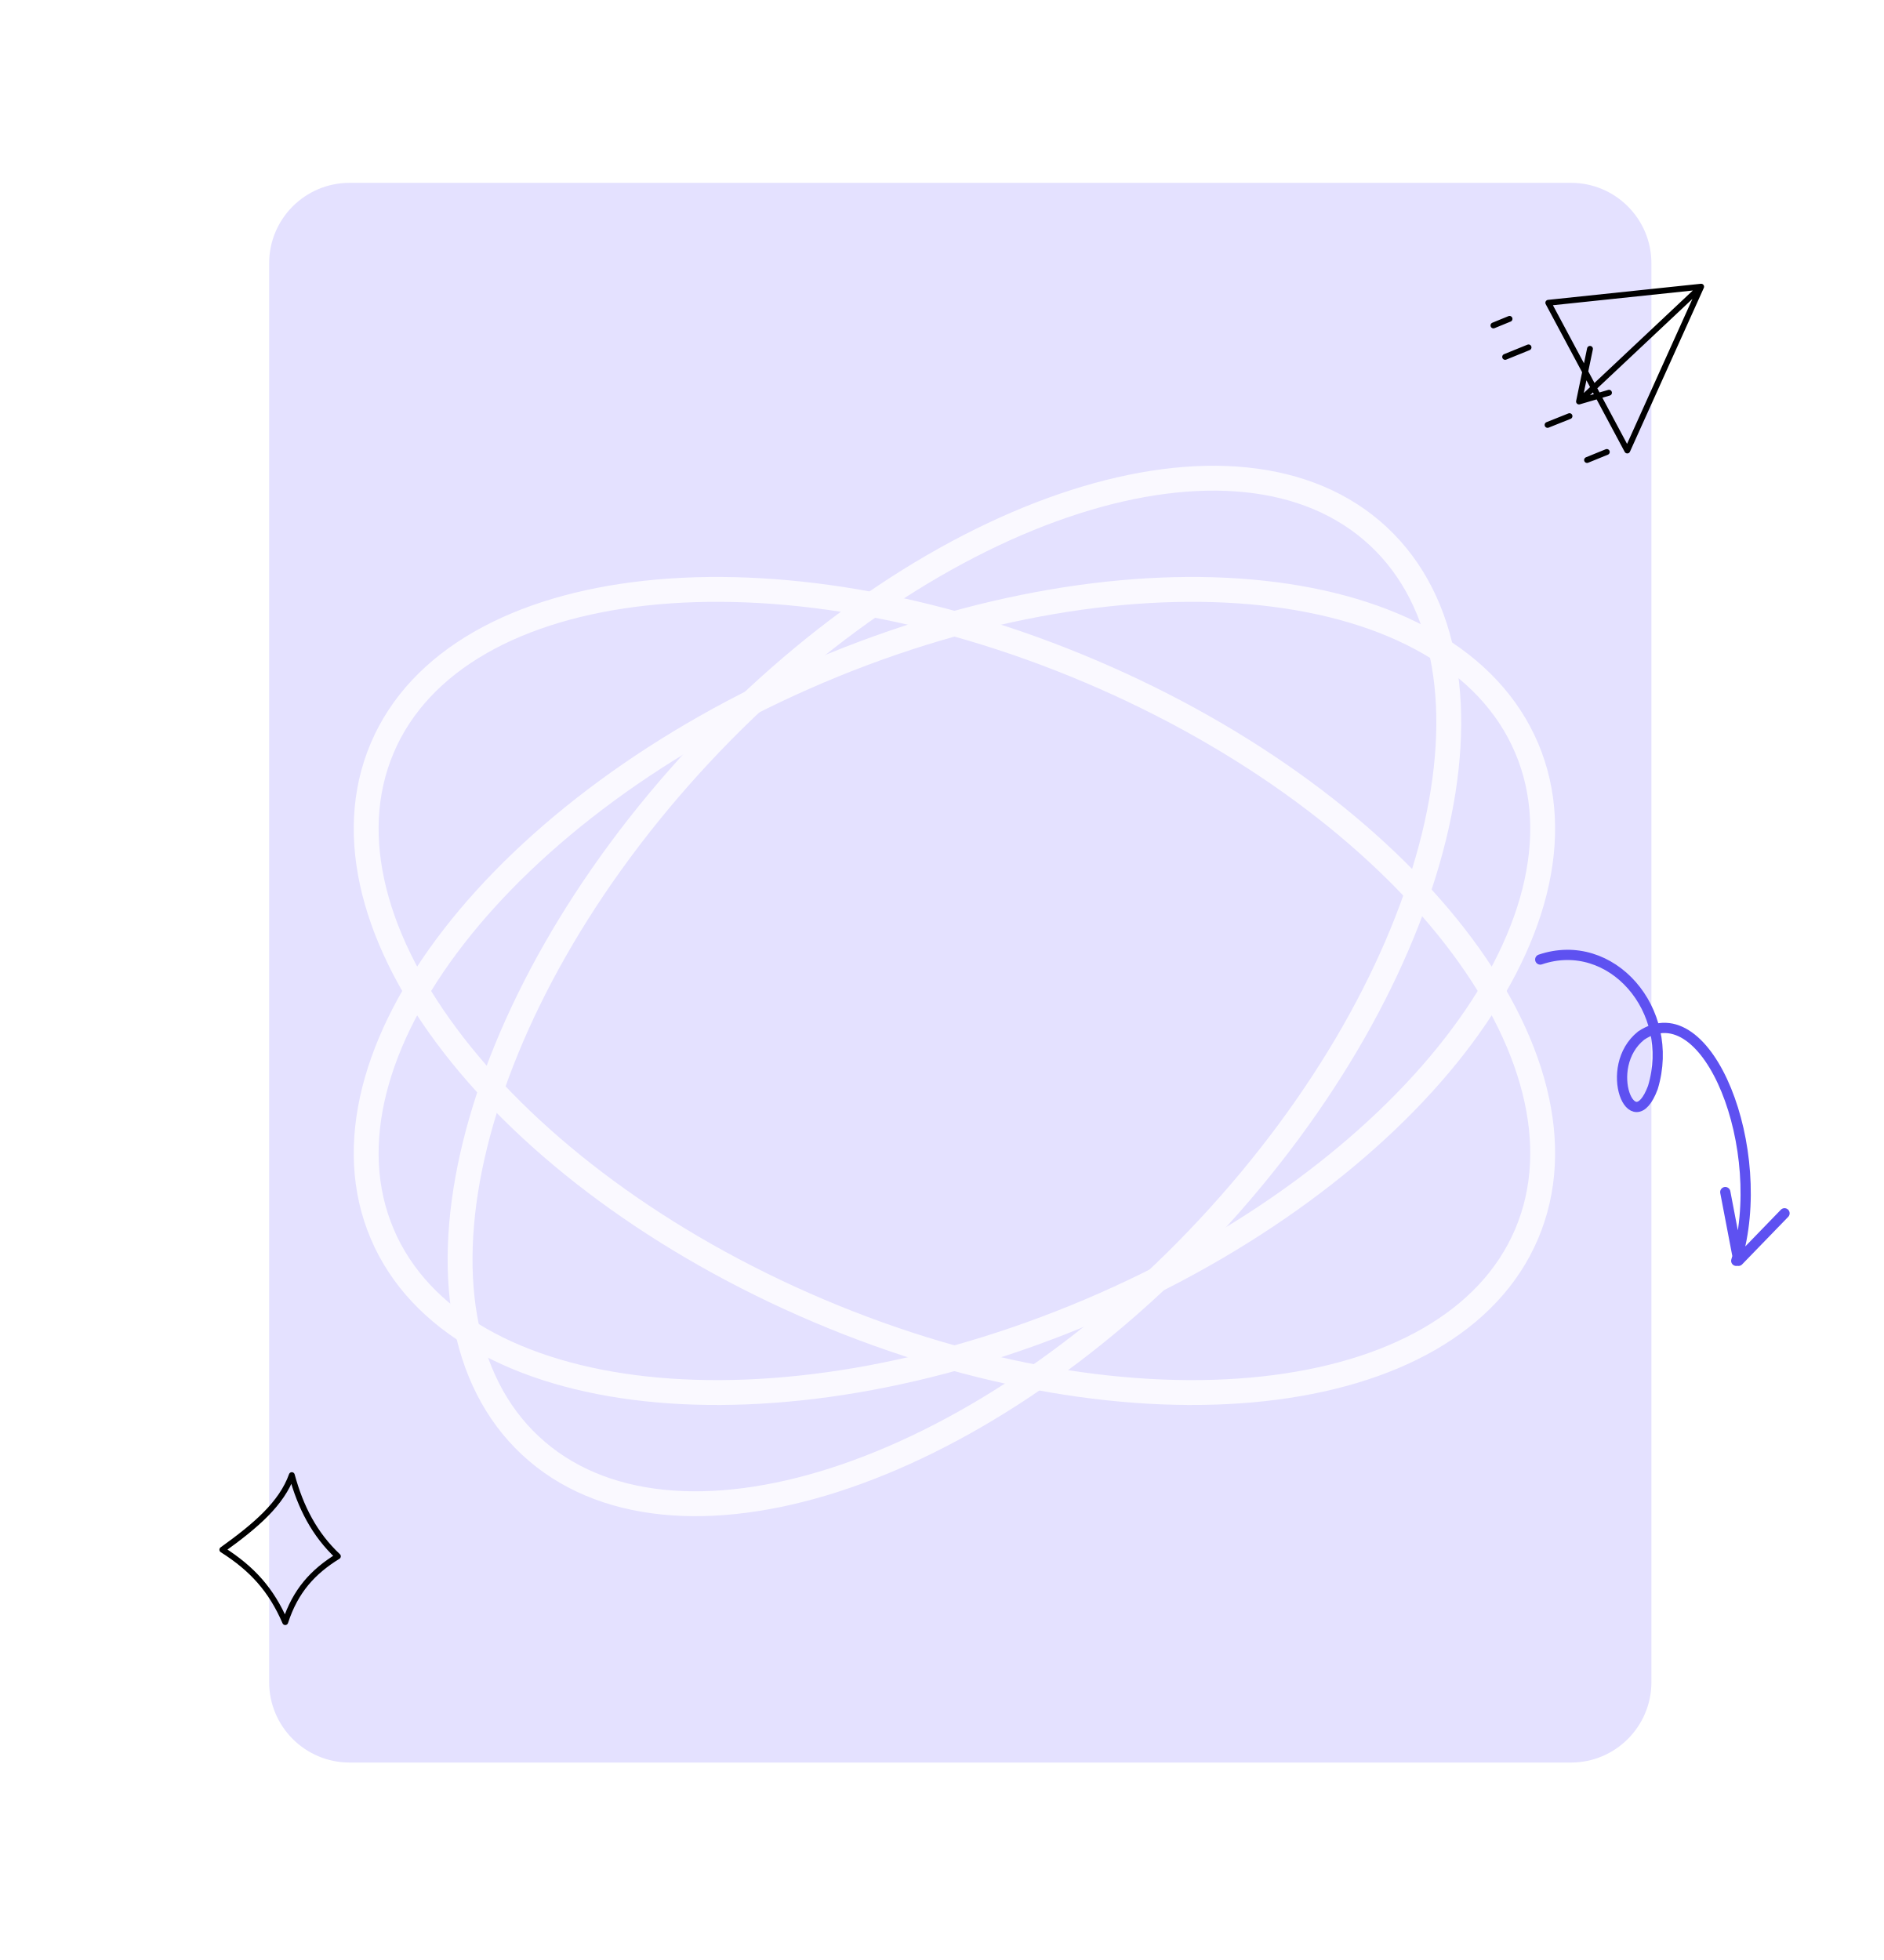
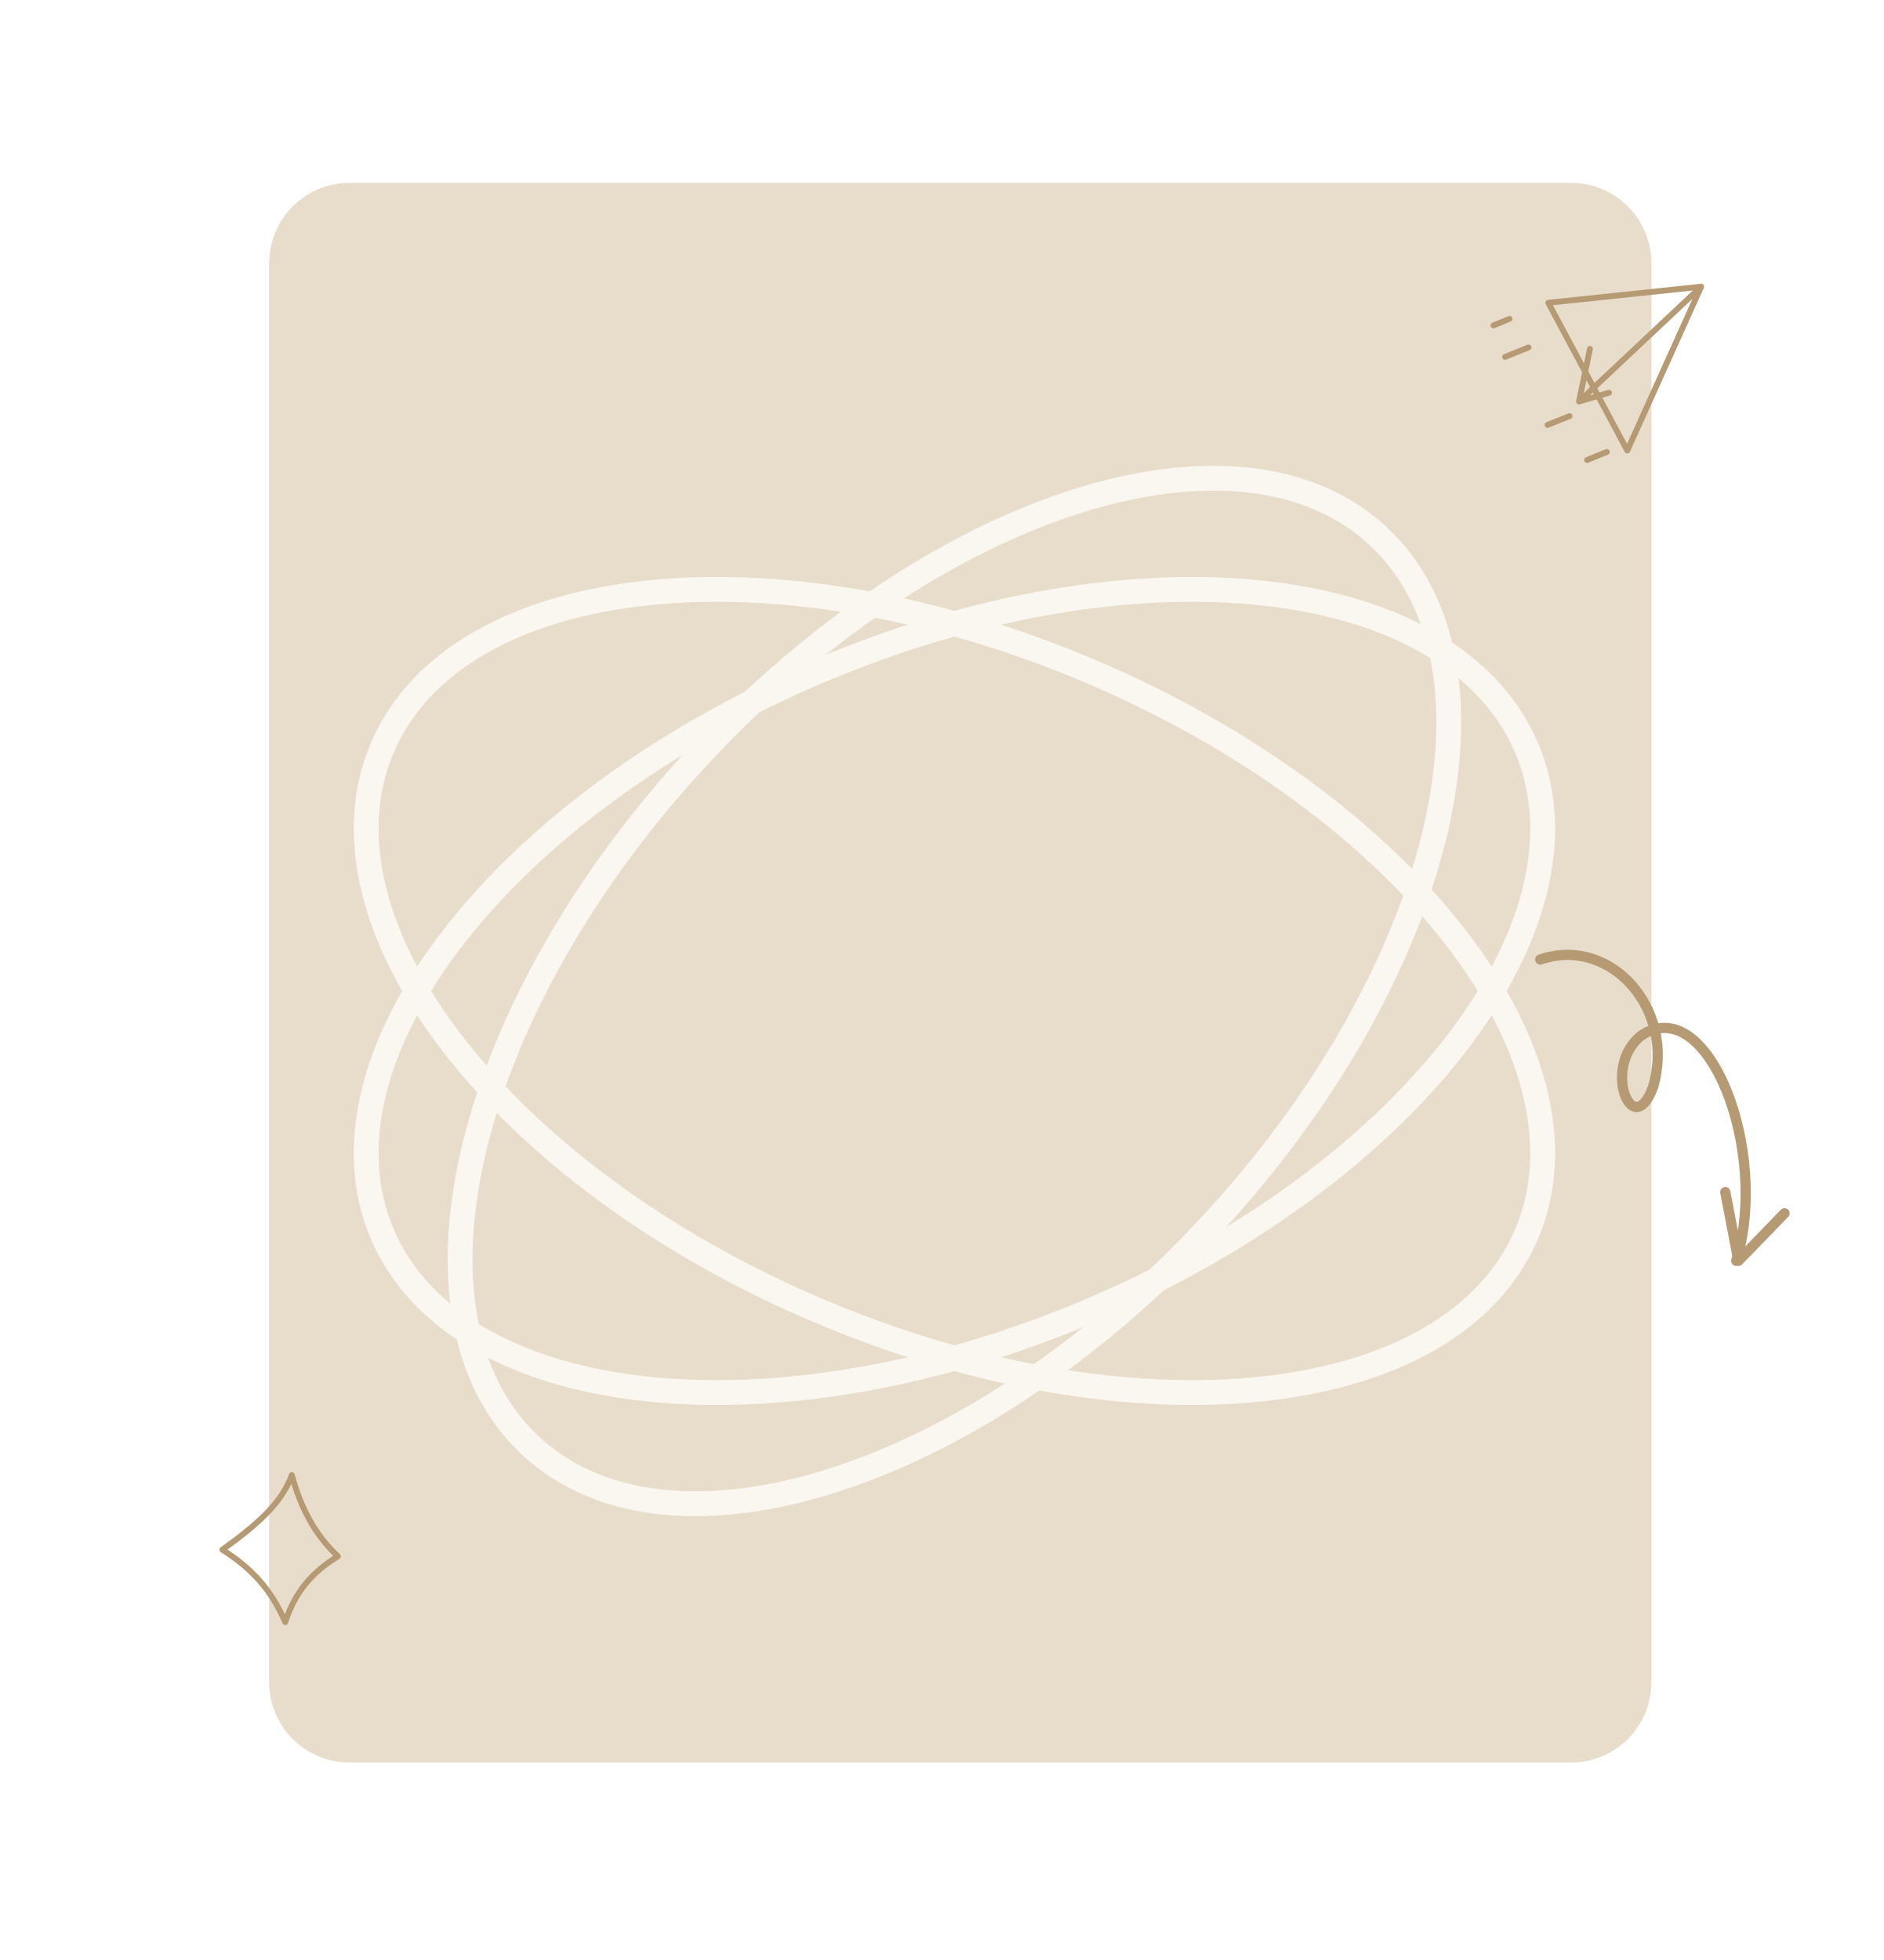
<svg xmlns="http://www.w3.org/2000/svg" width="2576" height="2680" viewBox="0 0 2576 2680" fill="none">
-   <rect x="368" y="250" width="1890" height="2160" rx="110" fill="#E4E1FF" />
-   <g stroke="#FAF9FF" stroke-width="34">
+   <rect x="368" y="250" width="1890" height="2160" rx="110" fill="#E8DCCB" />
+   <g stroke="#FAF6F0" stroke-width="34">
    <ellipse cx="1305" cy="1355" rx="850" ry="475" transform="rotate(-23 1305 1355)" />
    <ellipse cx="1305" cy="1355" rx="850" ry="475" transform="rotate(23 1305 1355)" />
    <ellipse cx="1305" cy="1355" rx="850" ry="475" transform="rotate(-47 1305 1355)" />
  </g>
-   <g stroke="#000" stroke-width="8" stroke-linecap="round" stroke-linejoin="round">
+   <g stroke="#B69A73" stroke-width="8" stroke-linecap="round" stroke-linejoin="round">
    <path d="M2117 414 2326 392 2225 616 2117 414Z M2326 392 2159 549 2174 477 M2159 549 2200 537" />
    <path d="m2042 445 22-9 m-6 52 32-13 m26 106 30-12 m24 60 27-11" />
    <path d="M399 2017C385 2056 350 2086 304 2119C345 2145 371 2174 390 2218C404 2175 428 2149 462 2128C430 2098 411 2061 399 2017Z" />
  </g>
-   <path d="M2106 1312C2203 1279 2292 1381 2260 1487C2232 1562 2190 1459 2244 1416C2335 1355 2420 1573 2374 1724M2359 1630 2377 1724 2440 1659" stroke="#5E51F1" stroke-width="14" stroke-linecap="round" stroke-linejoin="round" />
+   <path d="M2106 1312C2203 1279 2292 1381 2260 1487C2232 1562 2190 1459 2244 1416C2335 1355 2420 1573 2374 1724M2359 1630 2377 1724 2440 1659" stroke="#B69A73" stroke-width="14" stroke-linecap="round" stroke-linejoin="round" />
</svg>
